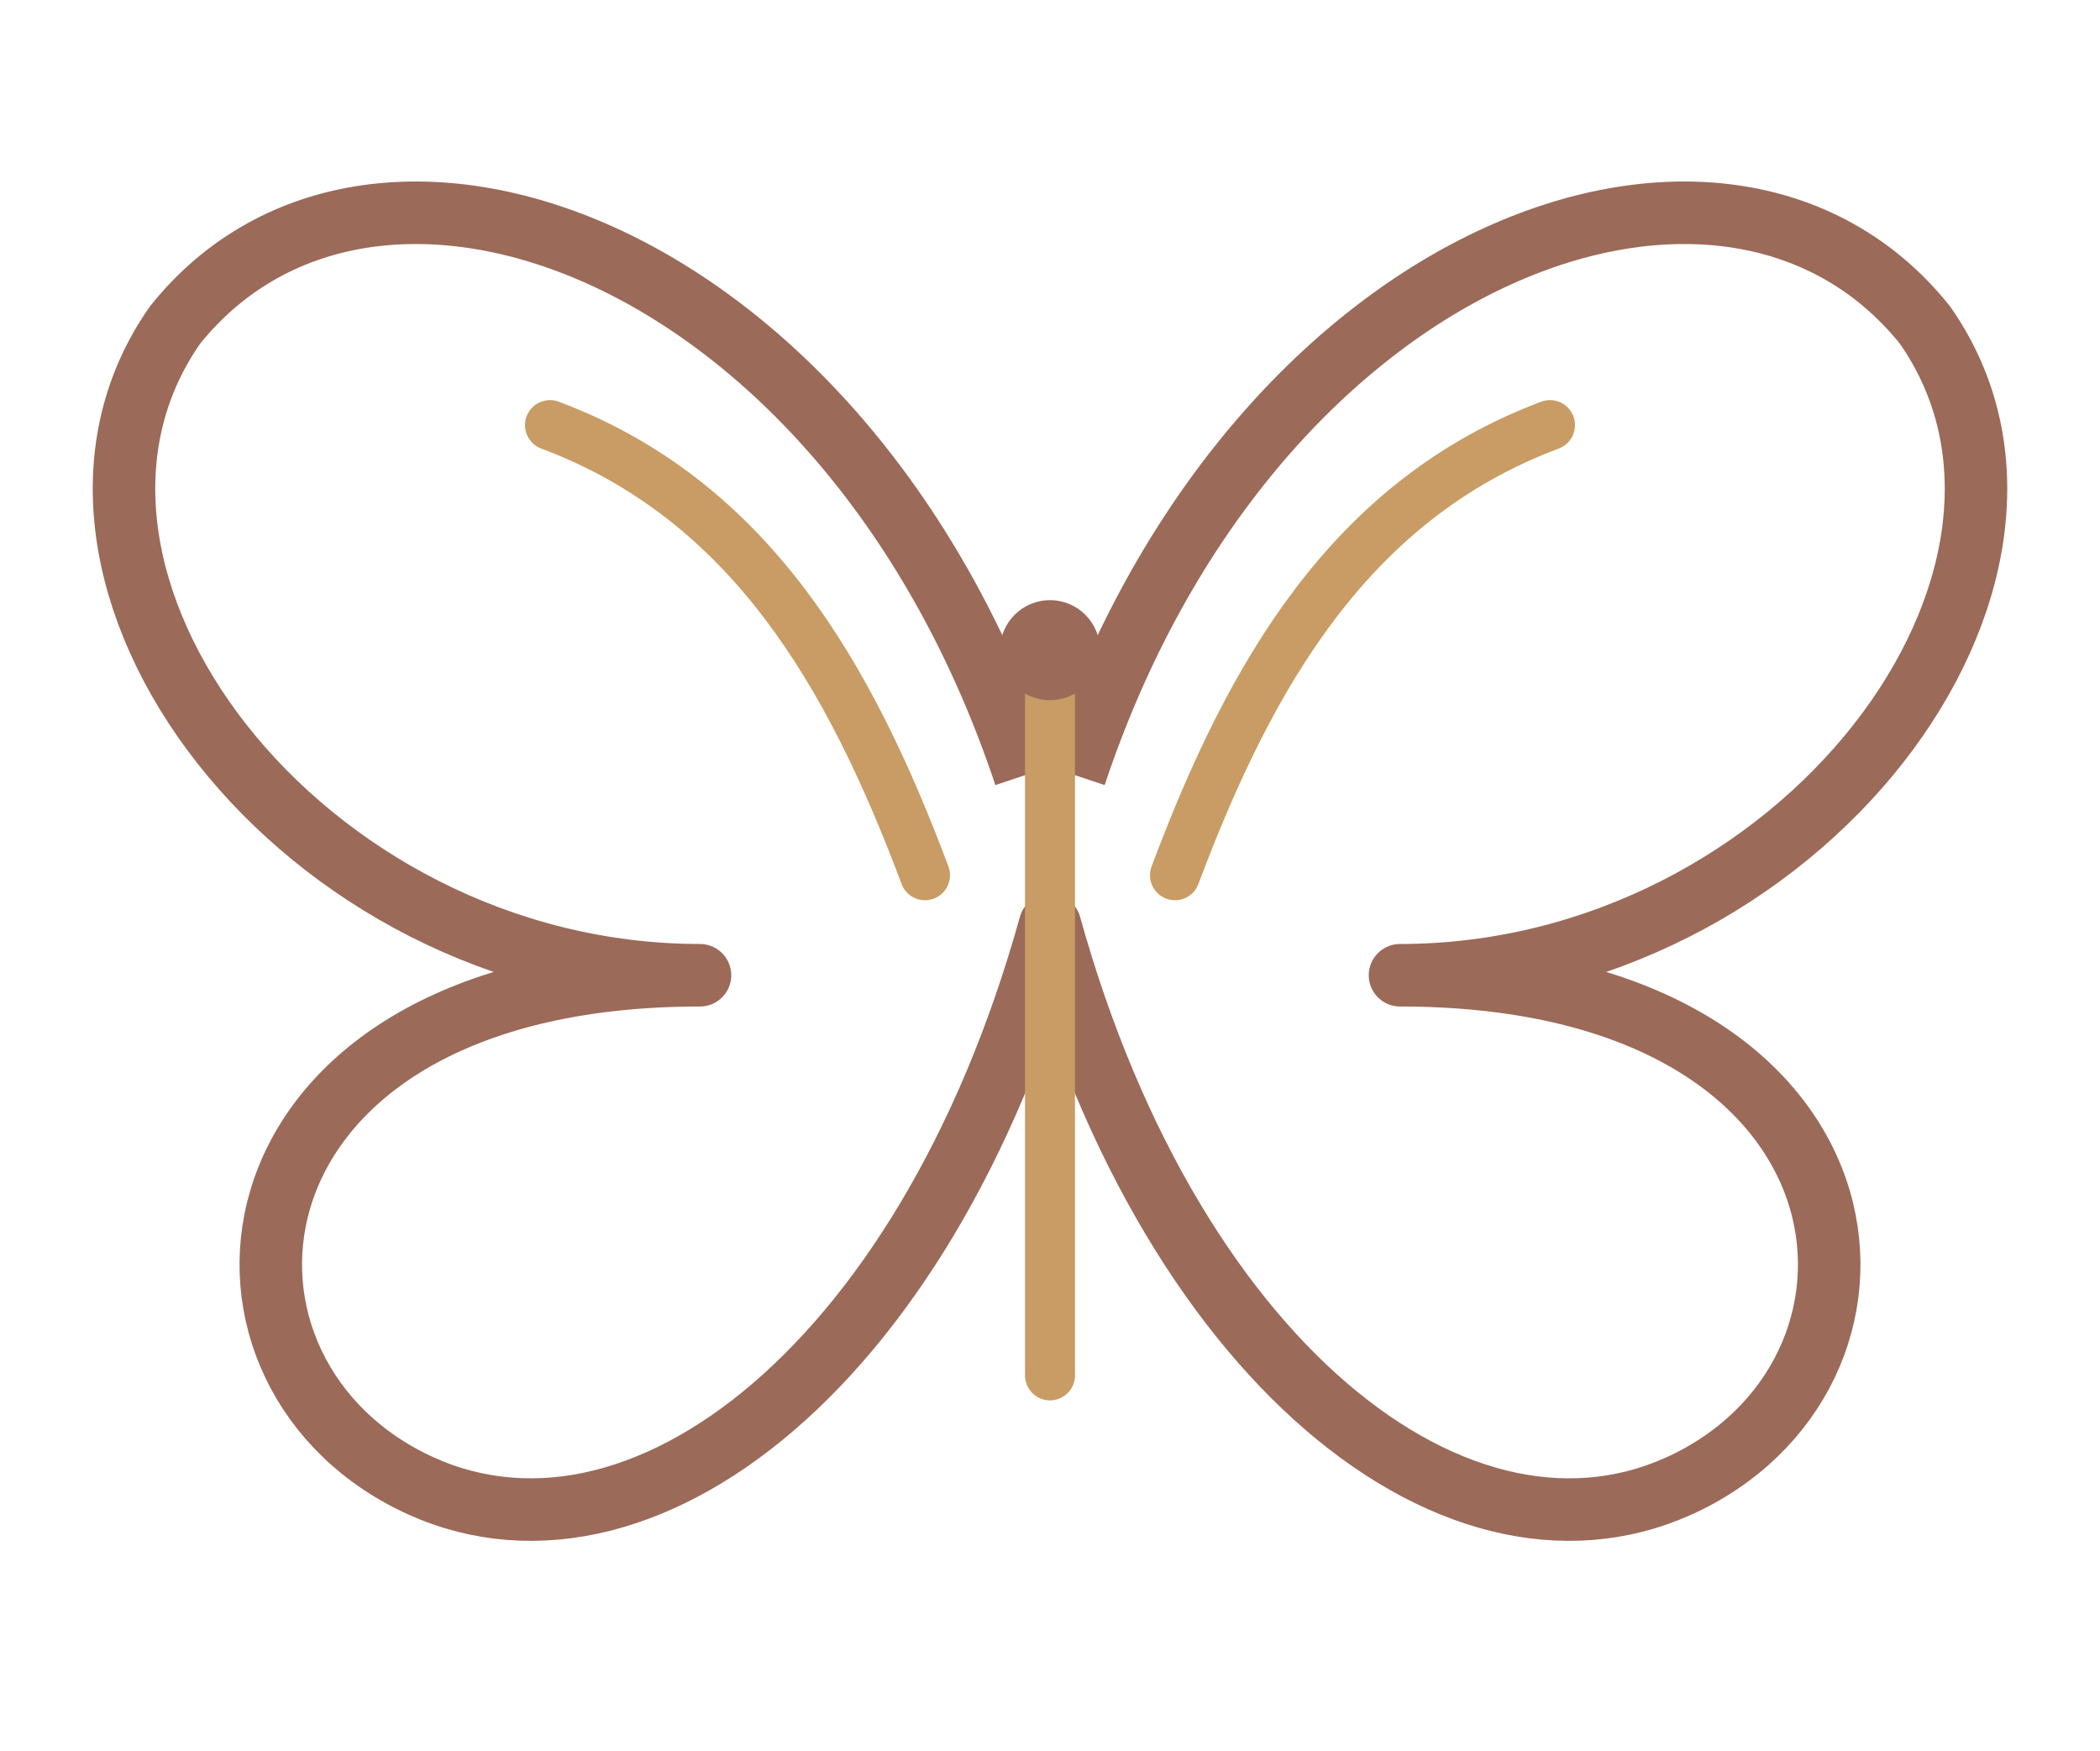
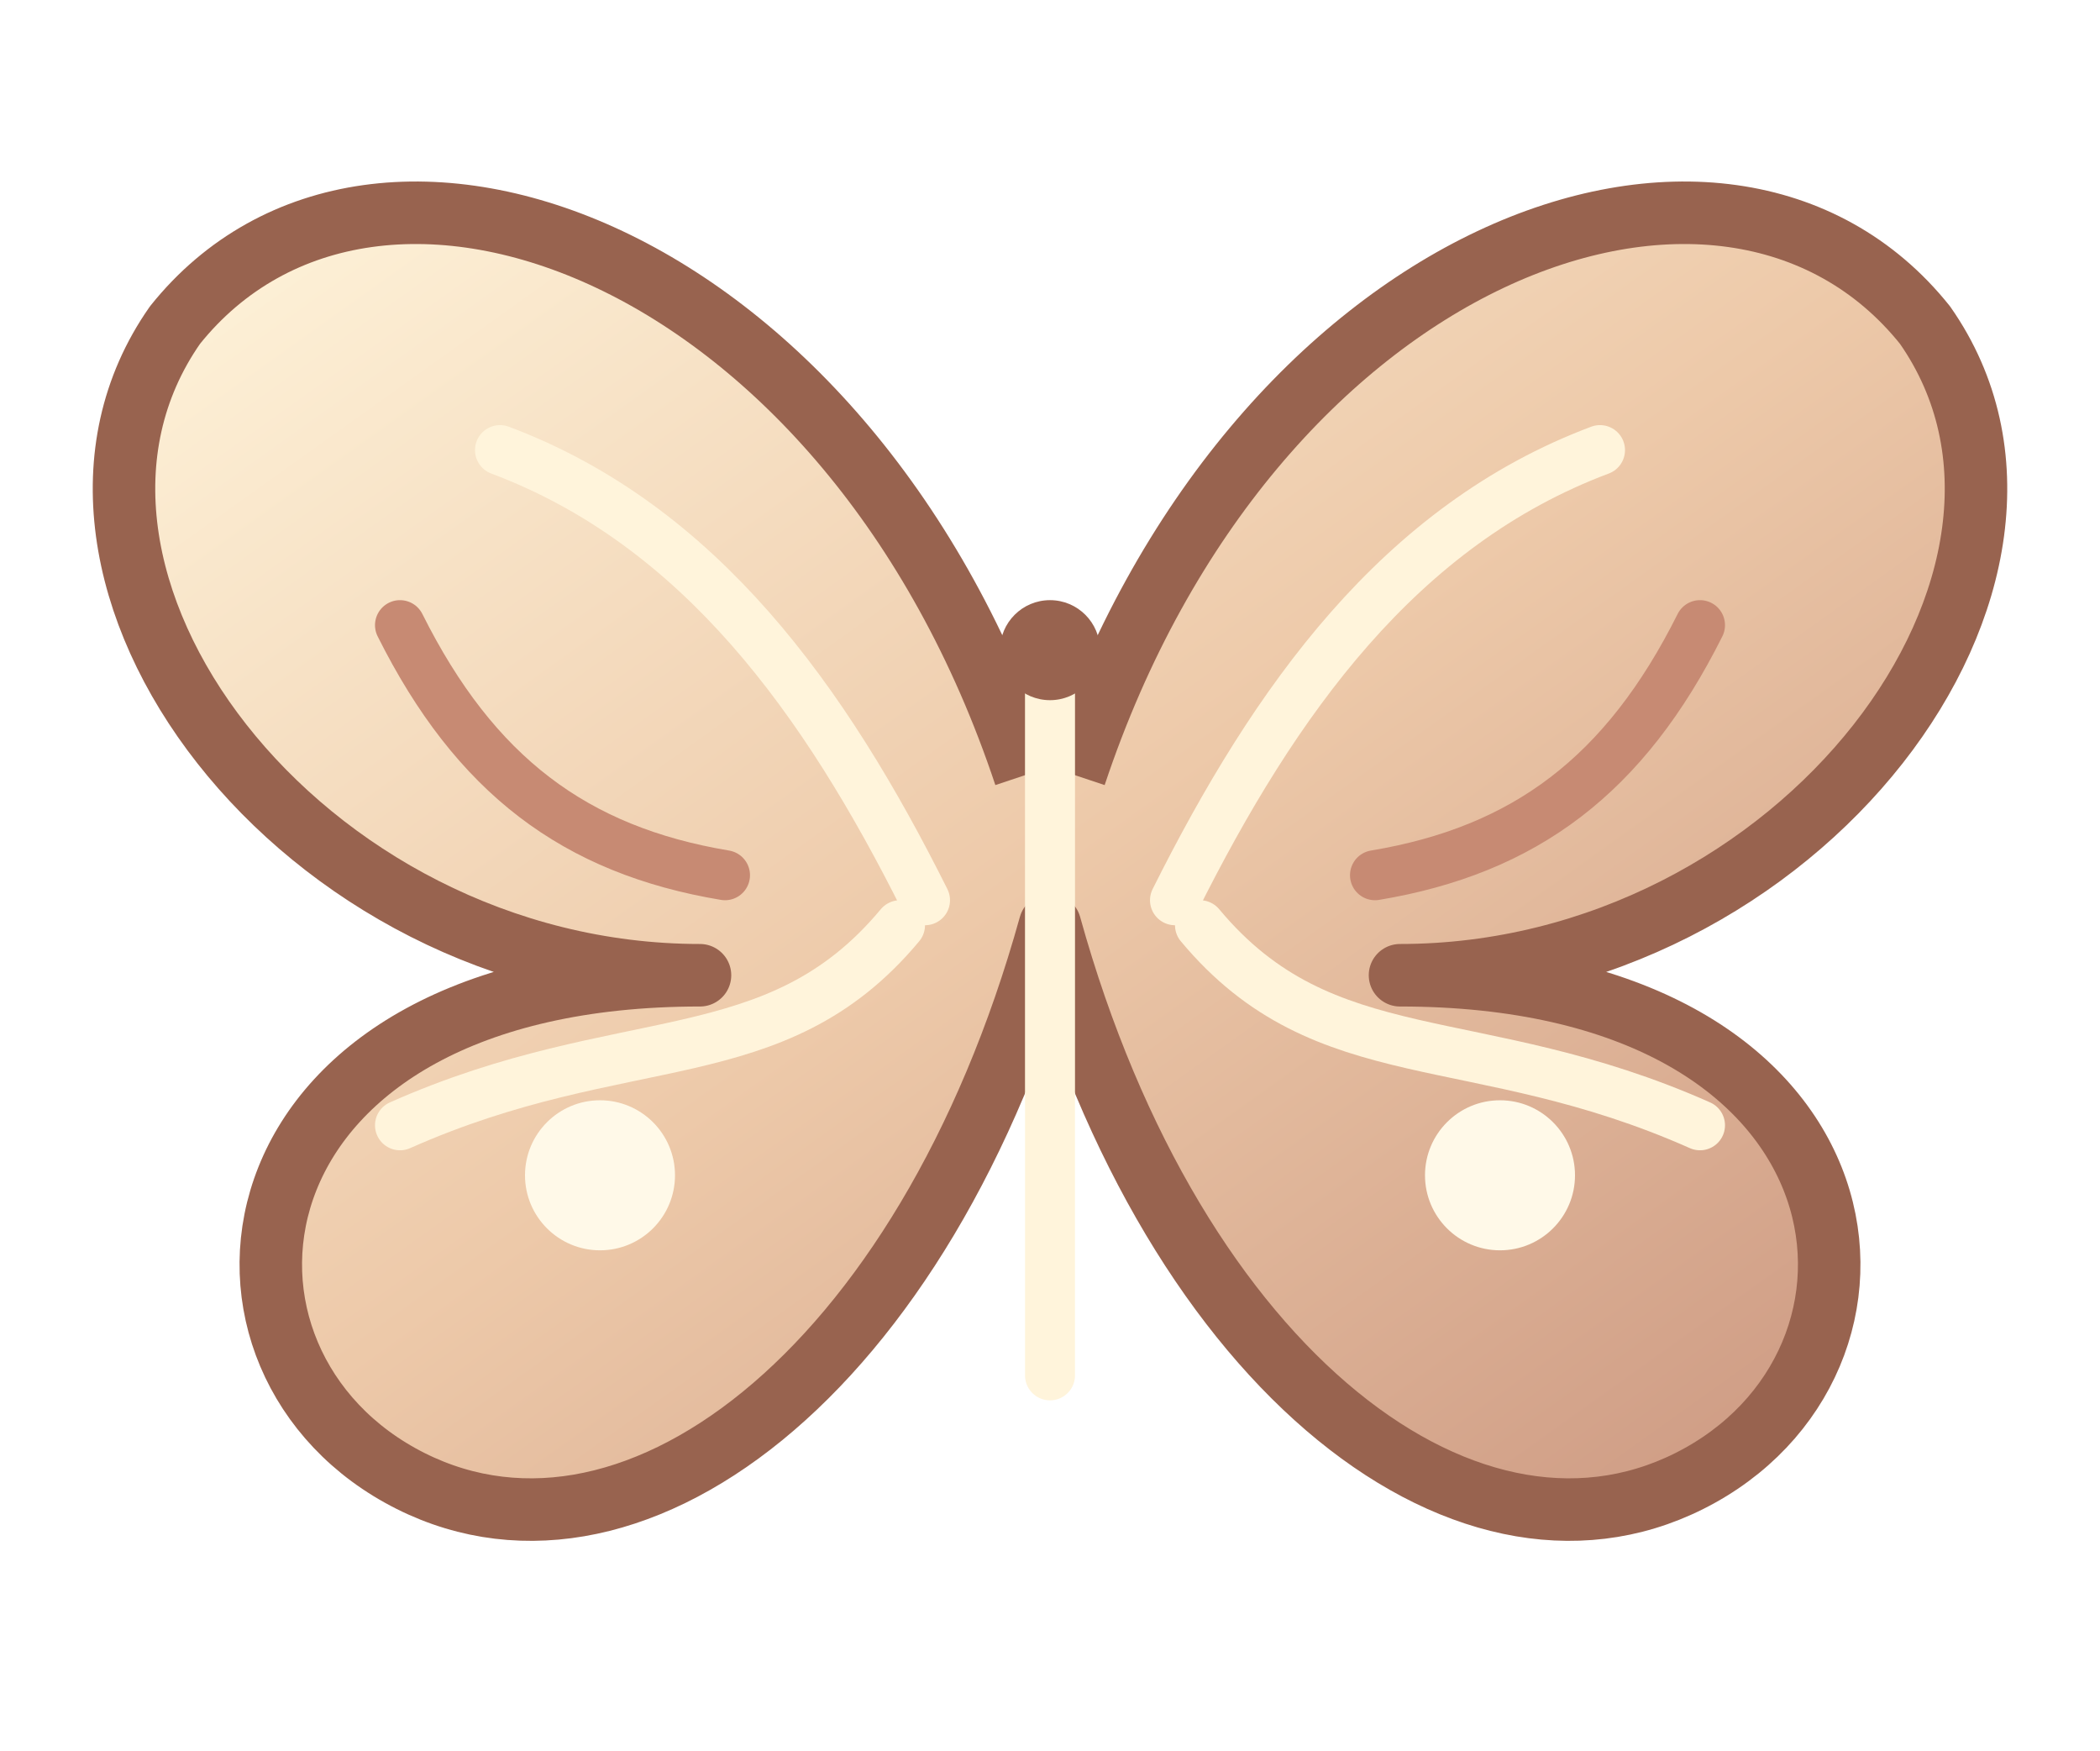
<svg xmlns="http://www.w3.org/2000/svg" viewBox="0 0 84 70">
-   <path d="M41 31C34 10 15 3 7 13c-7 10 5 26 21 26C9 39 7 54 16 59c9 5 21-4 26-22 5 18 17 27 26 22 9-5 7-20-12-20 16 0 28-16 21-26C69 3 50 10 43 31" fill="none" stroke="#9b6a59" stroke-width="2.5" stroke-linejoin="round" />
-   <path d="M42 26v29M22 17c8 3 12 10 15 18M62 17c-8 3-12 10-15 18" fill="none" stroke="#c89c64" stroke-width="2" stroke-linecap="round" />
-   <circle cx="42" cy="26" r="2" fill="#9b6a59" />
+   <defs>
+     <linearGradient id="wing" x1="0" y1="0" x2="1" y2="1">
+       <stop stop-color="#fff5dc" />
+       <stop offset=".5" stop-color="#edc9a9" />
+       <stop offset="1" stop-color="#c9947e" />
+     </linearGradient>
+   </defs>
+   <path d="M41 31C34 10 15 3 7 13c-7 10 5 26 21 26C9 39 7 54 16 59c9 5 21-4 26-22 5 18 17 27 26 22 9-5 7-20-12-20 16 0 28-16 21-26C69 3 50 10 43 31" fill="url(#wing)" stroke="#98634f" stroke-width="2.5" stroke-linejoin="round" />
+   <path d="M42 26v29M20 18c8 3 13 10 17 18M64 18c-8 3-13 10-17 18M16 45c9-4 15-2 20-8M68 45c-9-4-15-2-20-8" fill="none" stroke="#fff4db" stroke-width="2" stroke-linecap="round" />
+   <path d="M16 25c3 6 7 9 13 10M68 25c-3 6-7 9-13 10" fill="none" stroke="#c78a73" stroke-width="2" stroke-linecap="round" />
+   <circle cx="24" cy="47" r="3" fill="#fff9e8" />
+   <circle cx="60" cy="47" r="3" fill="#fff9e8" />
+   <circle cx="42" cy="26" r="2" fill="#98634f" />
</svg>
